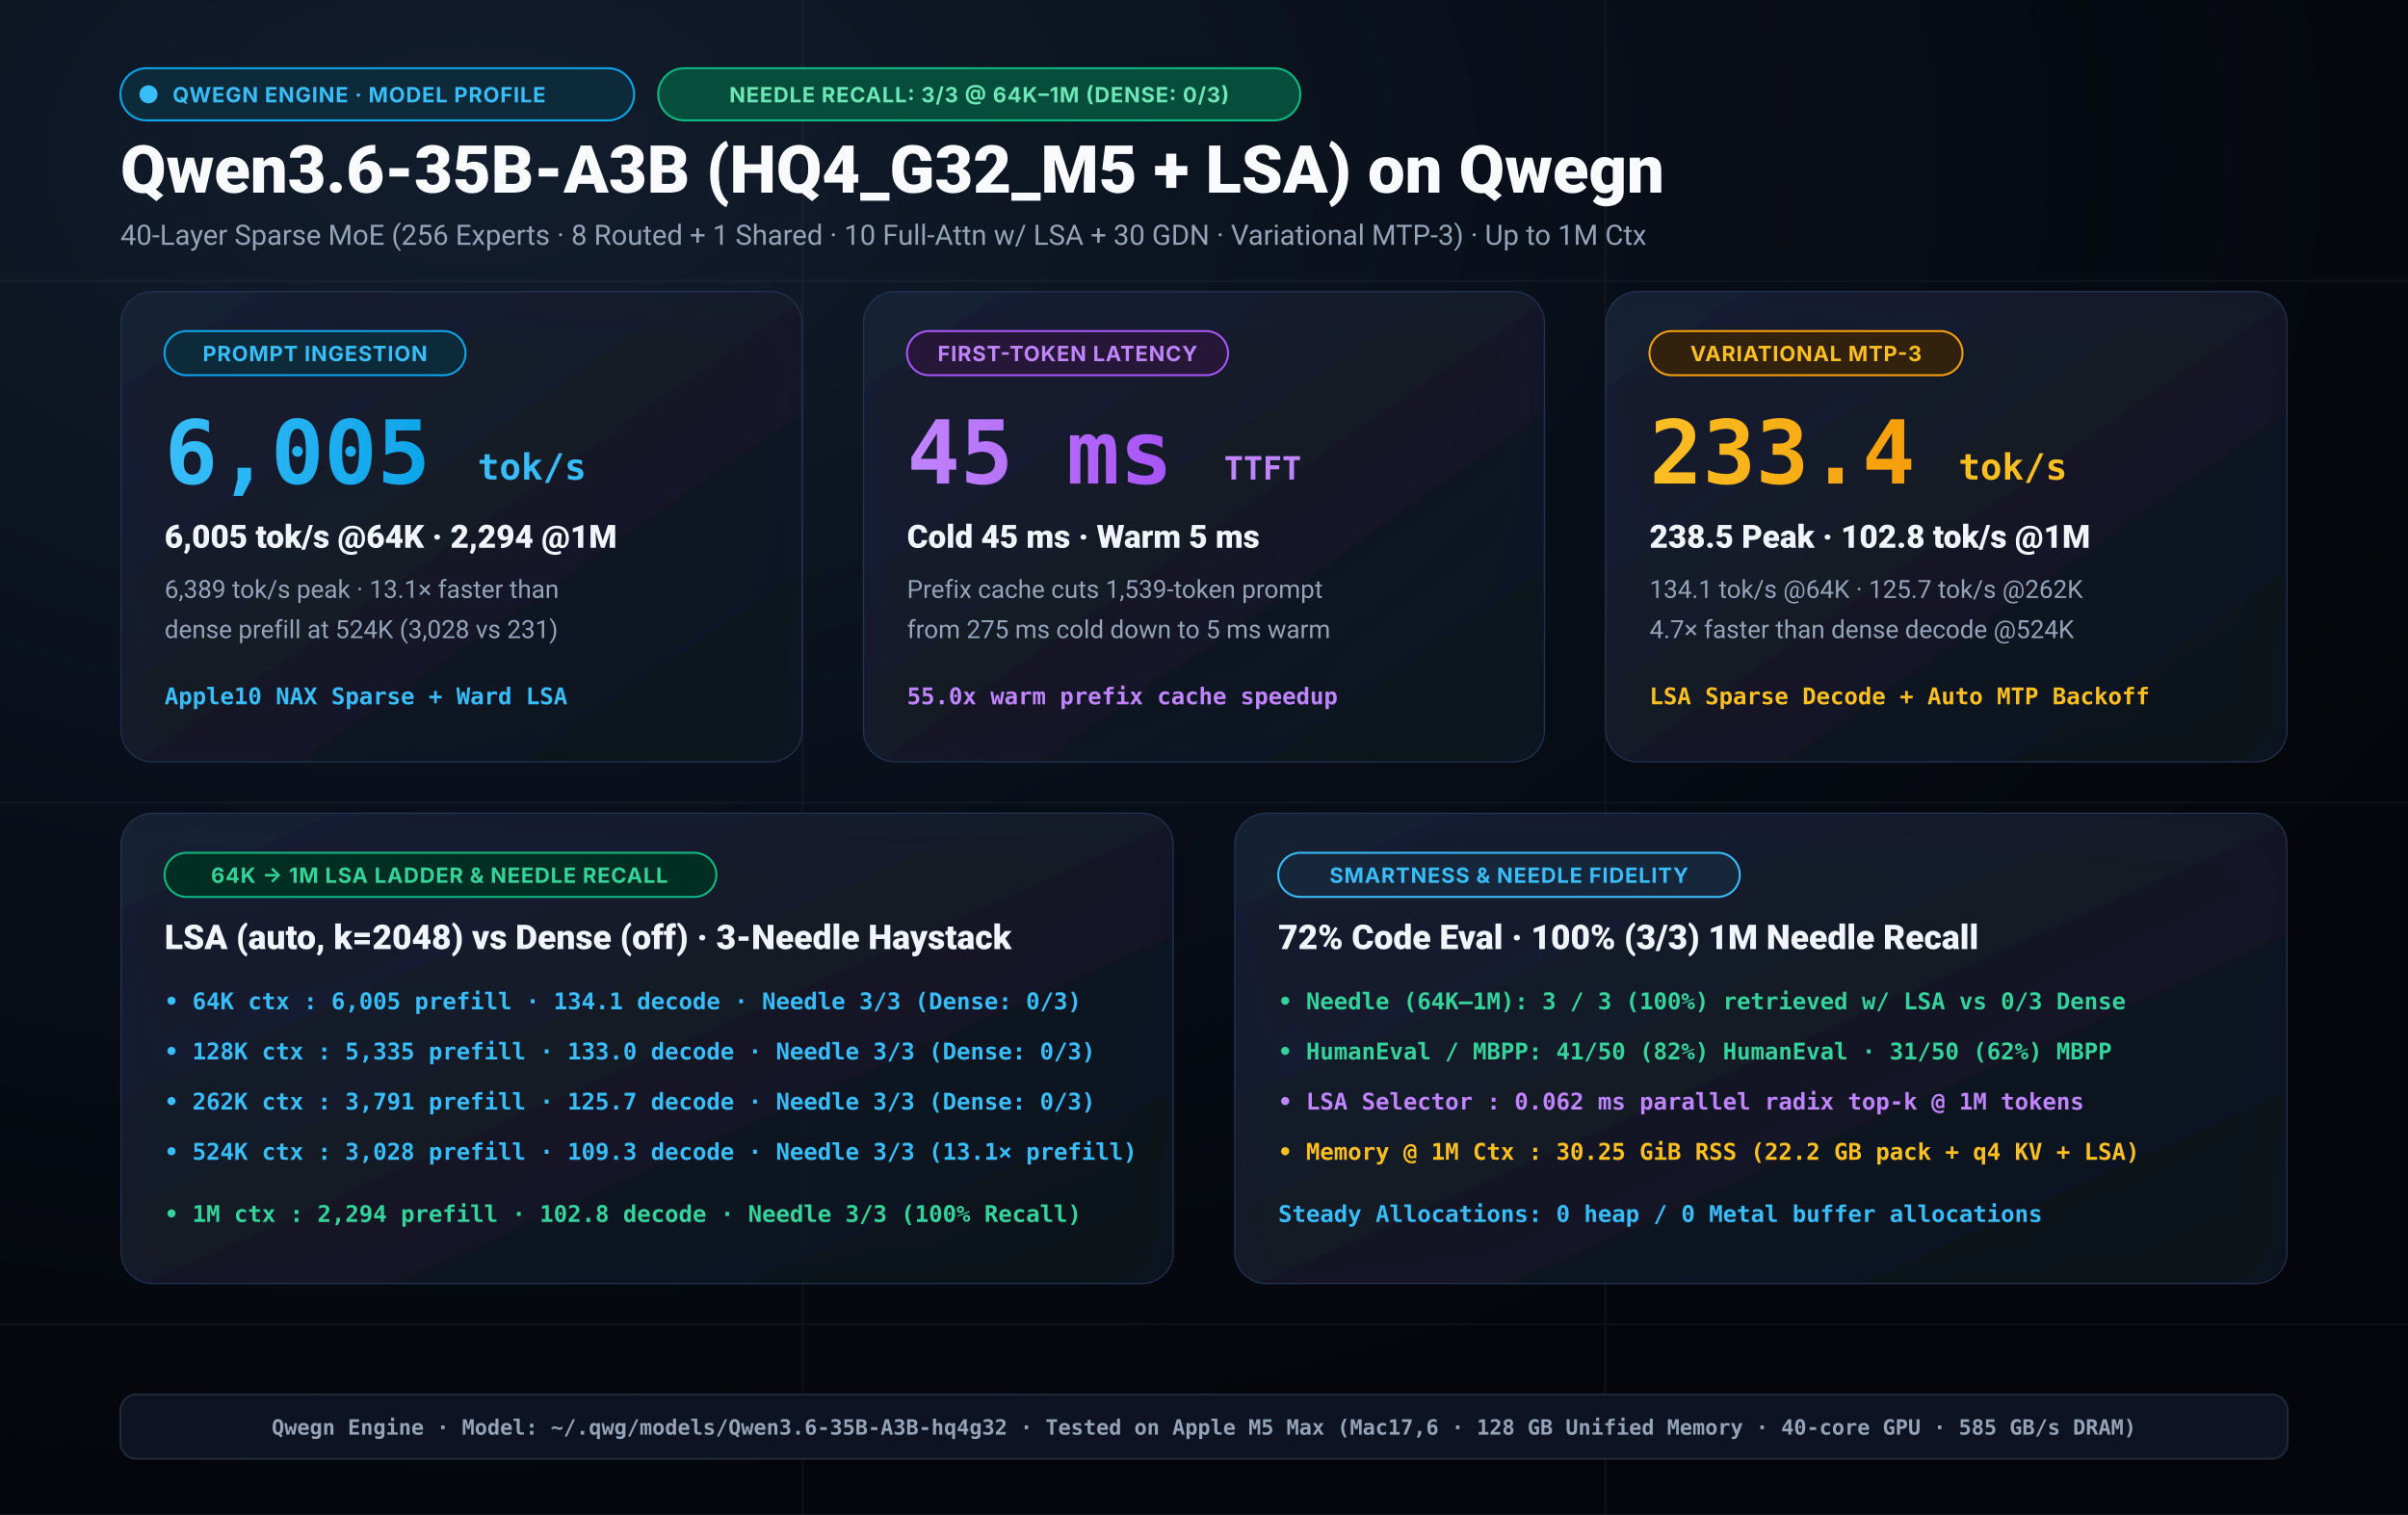
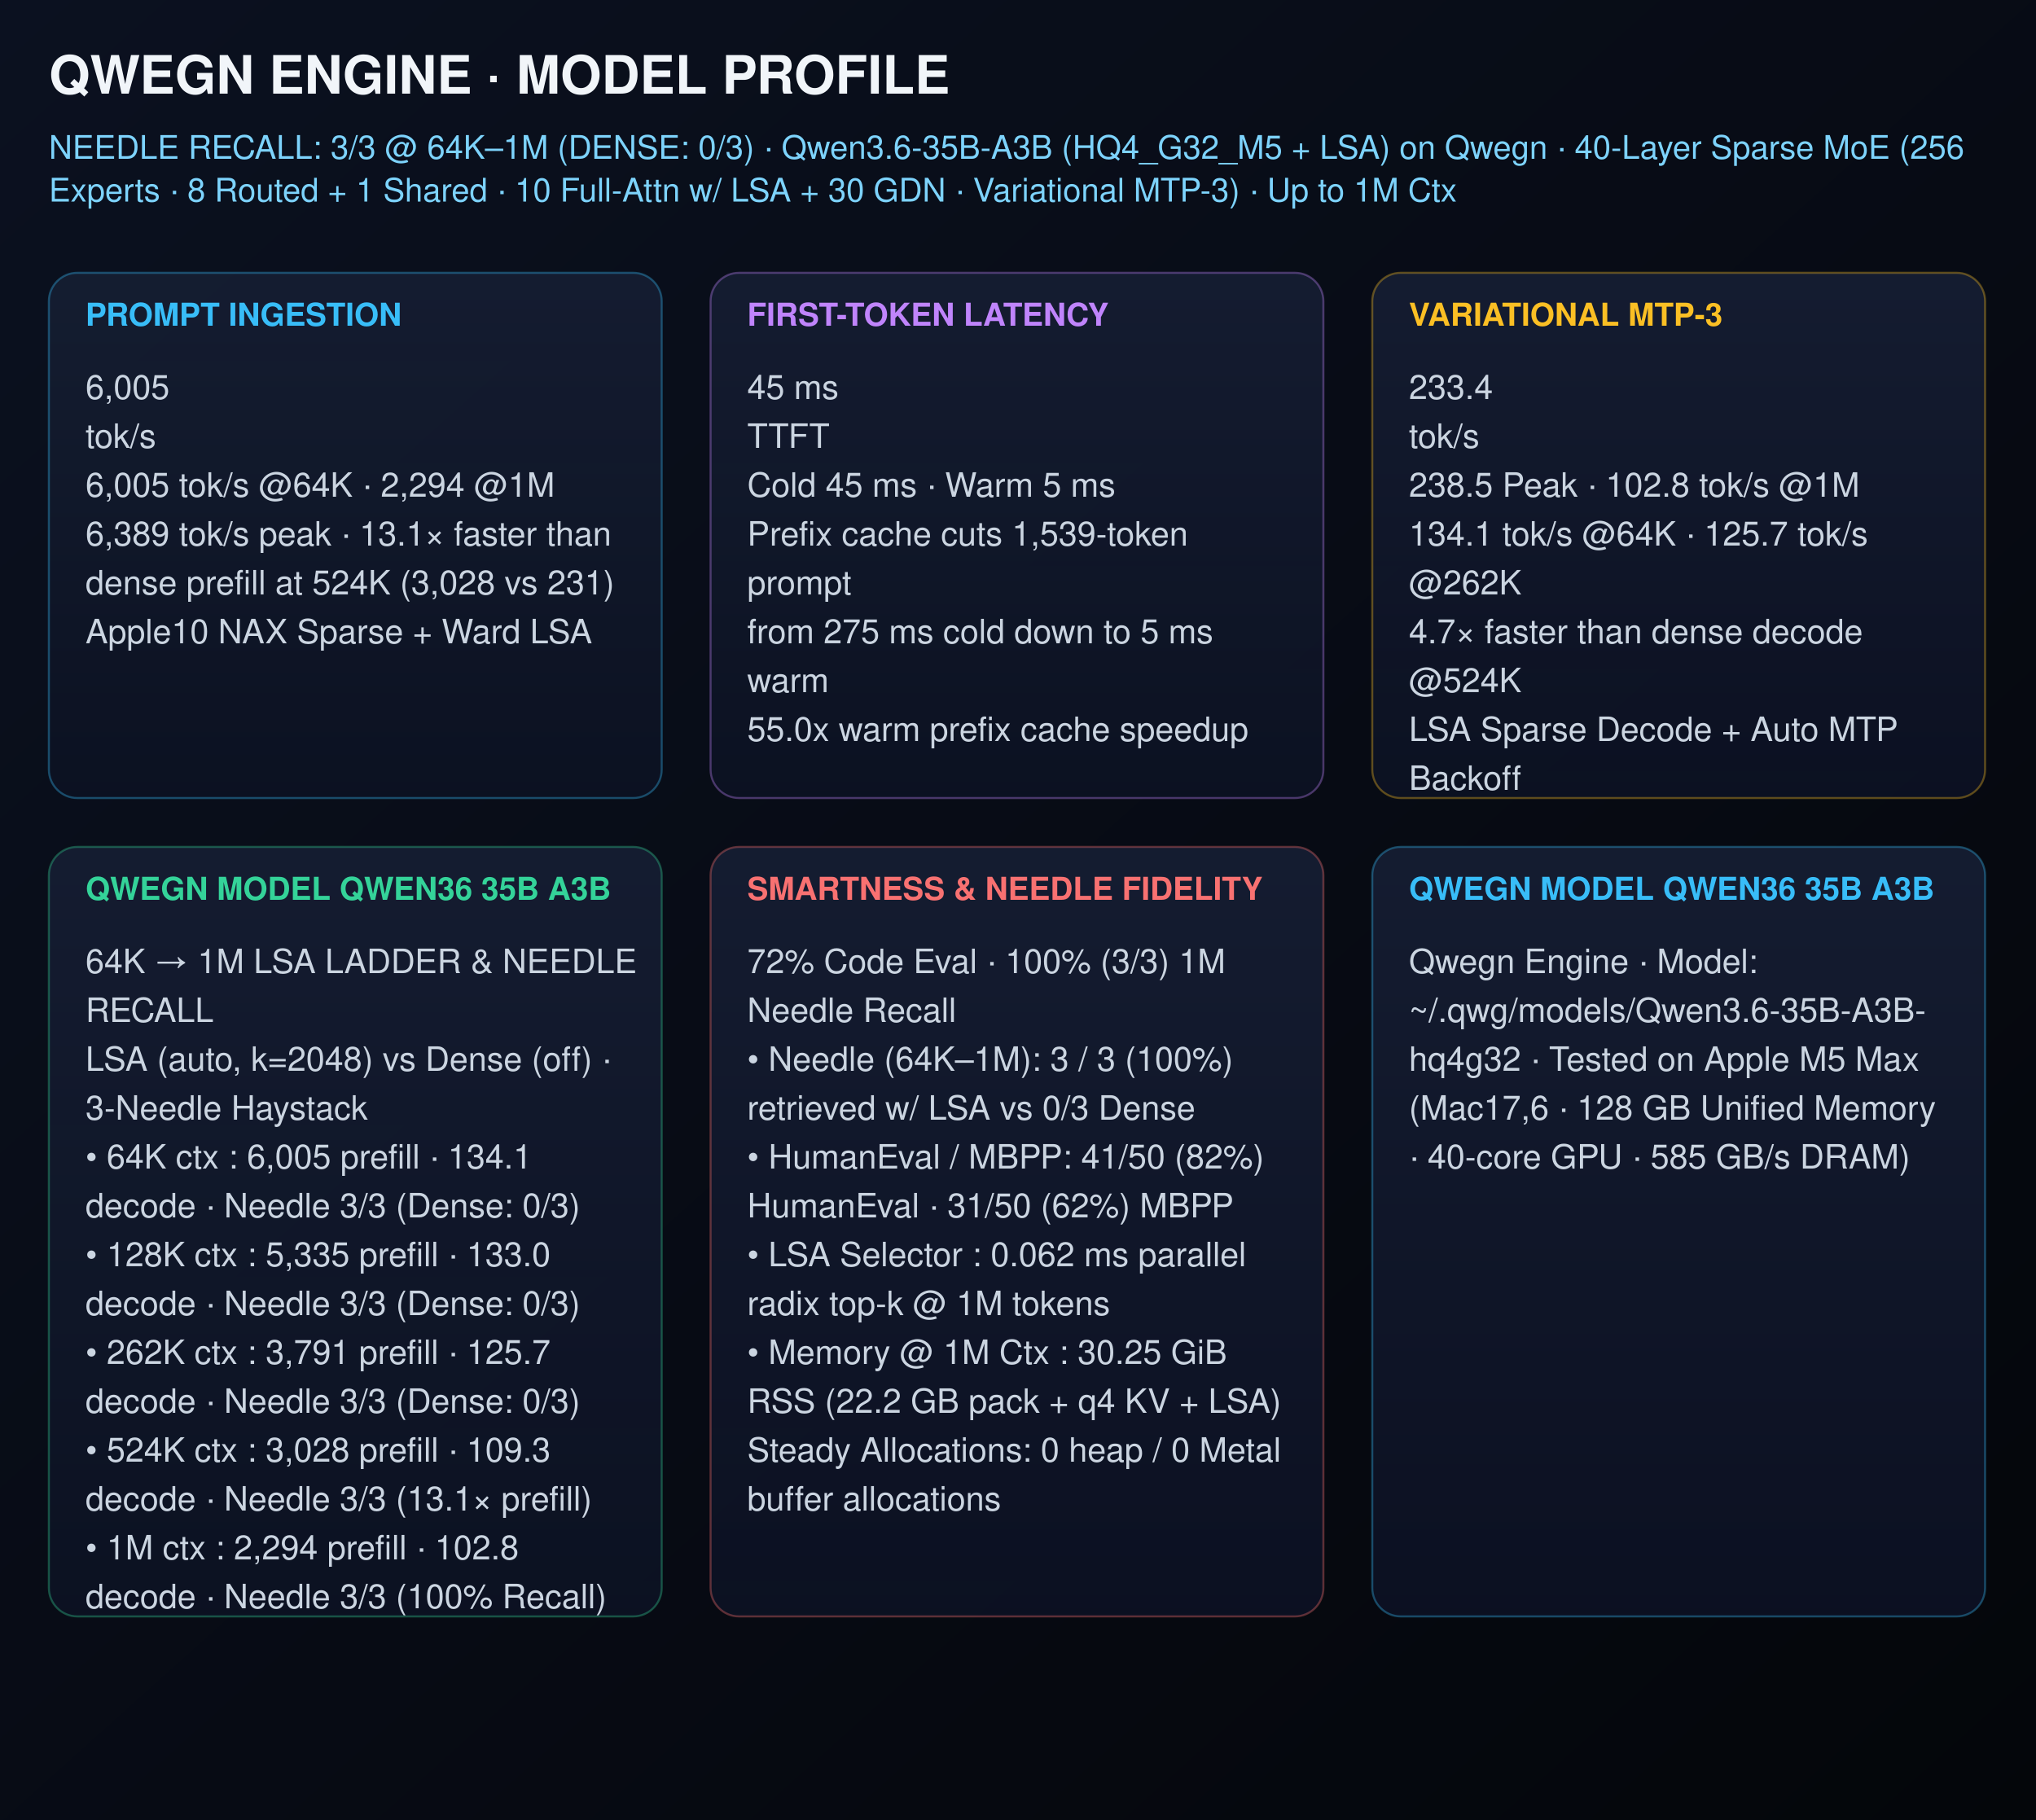
- <svg xmlns="http://www.w3.org/2000/svg" viewBox="0 0 1200 755" width="720" height="453">
+ <svg xmlns="http://www.w3.org/2000/svg" viewBox="0 0 1000 894" width="1000" height="894">
  <defs>
-     <radialGradient id="bgGlow" cx="20%" cy="10%" r="90%">
-       <stop offset="0%" stop-color="#121d2d" />
-       <stop offset="55%" stop-color="#080e18" />
-       <stop offset="100%" stop-color="#04060b" />
-     </radialGradient>
-     <linearGradient id="cardGrad" x1="0%" y1="0%" x2="100%" y2="100%">
-       <stop offset="0%" stop-color="#192136" stop-opacity="0.92" />
-       <stop offset="100%" stop-color="#0d1220" stop-opacity="0.78" />
+     <linearGradient id="bg" x1="0%" y1="0%" x2="100%" y2="100%">
+       <stop offset="0%" stop-color="#0b1120" />
+       <stop offset="100%" stop-color="#04060a" />
    </linearGradient>
-     <linearGradient id="cyanGrad" x1="0%" y1="0%" x2="100%" y2="0%">
-       <stop offset="0%" stop-color="#38bdf8" />
-       <stop offset="100%" stop-color="#0ea5e9" />
+     <linearGradient id="card" x1="0%" y1="0%" x2="0%" y2="100%">
+       <stop offset="0%" stop-color="#151d31" stop-opacity="0.97" />
+       <stop offset="100%" stop-color="#0c1122" stop-opacity="0.95" />
    </linearGradient>
-     <linearGradient id="purpleGrad" x1="0%" y1="0%" x2="100%" y2="0%">
-       <stop offset="0%" stop-color="#c084fc" />
-       <stop offset="100%" stop-color="#a855f7" />
-     </linearGradient>
-     <linearGradient id="amberGrad" x1="0%" y1="0%" x2="100%" y2="0%">
-       <stop offset="0%" stop-color="#fbbf24" />
-       <stop offset="100%" stop-color="#f59e0b" />
-     </linearGradient>
-     <linearGradient id="emeraldGrad" x1="0%" y1="0%" x2="100%" y2="0%">
-       <stop offset="0%" stop-color="#34d399" />
-       <stop offset="100%" stop-color="#10b981" />
-     </linearGradient>
-     <linearGradient id="roseGrad" x1="0%" y1="0%" x2="100%" y2="0%">
-       <stop offset="0%" stop-color="#fb7185" />
-       <stop offset="100%" stop-color="#e11d48" />
-     </linearGradient>
-     <linearGradient id="slateGrad" x1="0%" y1="0%" x2="100%" y2="0%">
-       <stop offset="0%" stop-color="#475569" />
-       <stop offset="100%" stop-color="#64748b" />
-     </linearGradient>
-     <filter id="shadow" x="-4%" y="-4%" width="108%" height="112%">
-       <feDropShadow dx="0" dy="10" stdDeviation="12" flood-color="#000000" flood-opacity="0.5" />
-     </filter>
-     <clipPath id="clipCard340">
-       <rect x="0" y="0" width="340" height="235" rx="16" />
-     </clipPath>
-     <clipPath id="clipCard525">
-       <rect x="0" y="0" width="525" height="235" rx="16" />
-     </clipPath>
  </defs>
-   <style>
-     .title { font-family: -apple-system, BlinkMacSystemFont, "SF Pro Display", "Segoe UI", Roboto, sans-serif; font-weight: 800; }
-     .subtitle { font-family: -apple-system, BlinkMacSystemFont, "SF Pro Text", "Segoe UI", Roboto, sans-serif; font-weight: 400; }
-     .mono { font-family: "SF Mono", Menlo, Consolas, monospace; font-weight: 600; }
-     .badge { font-family: -apple-system, BlinkMacSystemFont, "SF Pro Text", sans-serif; font-weight: 700; font-size: 10.5px; letter-spacing: 0.4px; text-transform: uppercase; }
-     .card { stroke: #223352; stroke-width: 1.25; rx: 16; }
-   </style>
-   <rect width="1200" height="755" fill="url(#bgGlow)" />
-   <g opacity="0.04" stroke="#ffffff" stroke-width="1">
-     <line x1="0" y1="140" x2="1200" y2="140" />
-     <line x1="0" y1="400" x2="1200" y2="400" />
-     <line x1="0" y1="660" x2="1200" y2="660" />
-     <line x1="400" y1="0" x2="400" y2="755" />
-     <line x1="800" y1="0" x2="800" y2="755" />
-   </g>
-   <g transform="translate(60, 34)">
-     <rect x="0" y="0" width="256" height="26" rx="13" fill="#0c2a3a" stroke="#0ea5e9" stroke-width="1" />
-     <circle cx="14" cy="13" r="4.5" fill="#38bdf8" />
-     <text x="26" y="17" fill="#38bdf8" class="badge">QWEGN ENGINE · MODEL PROFILE</text>
-     <rect x="268" y="0" width="320" height="26" rx="13" fill="#064e3b" stroke="#10b981" stroke-width="1" />
-     <text x="428" y="17" text-anchor="middle" fill="#6ee7b7" class="badge">NEEDLE RECALL: 3/3 @ 64K–1M (DENSE: 0/3)</text>
-     <text x="0" y="62" fill="#f8fafc" class="title" font-size="33">Qwen3.6-35B-A3B (HQ4_G32_M5 + LSA) on Qwegn</text>
-     <text x="0" y="88" fill="#94a3b8" class="subtitle" font-size="14">40-Layer Sparse MoE (256 Experts · 8 Routed + 1 Shared · 10 Full-Attn w/ LSA + 30 GDN · Variational MTP-3) · Up to 1M Ctx</text>
-   </g>
-   <g transform="translate(60, 145)" filter="url(#shadow)" clip-path="url(#clipCard340)">
-     <rect width="340" height="235" fill="url(#cardGrad)" class="card" />
-     <rect x="22" y="20" width="150" height="22" rx="11" fill="#0c2a3a" stroke="#0ea5e9" stroke-width="1" />
-     <text x="97" y="35" text-anchor="middle" fill="#38bdf8" class="badge">PROMPT INGESTION</text>
-     <text x="22" y="96" fill="url(#cyanGrad)" class="title mono" font-size="44">6,005</text>
-     <text x="178" y="94" fill="#38bdf8" class="title mono" font-size="18">tok/s</text>
-     <text x="22" y="128" fill="#f1f5f9" class="title" font-size="16">6,005 tok/s @64K · 2,294 @1M</text>
-     <text x="22" y="153" fill="#94a3b8" class="subtitle" font-size="12.5">6,389 tok/s peak · 13.1× faster than</text>
-     <text x="22" y="173" fill="#94a3b8" class="subtitle" font-size="12.5">dense prefill at 524K (3,028 vs 231)</text>
-     <text x="22" y="206" fill="#38bdf8" class="mono" font-size="11.5">Apple10 NAX Sparse + Ward LSA</text>
-   </g>
-   <g transform="translate(430, 145)" filter="url(#shadow)" clip-path="url(#clipCard340)">
-     <rect width="340" height="235" fill="url(#cardGrad)" class="card" />
-     <rect x="22" y="20" width="160" height="22" rx="11" fill="#281638" stroke="#a855f7" stroke-width="1" />
-     <text x="102" y="35" text-anchor="middle" fill="#c084fc" class="badge">FIRST-TOKEN LATENCY</text>
-     <text x="22" y="96" fill="url(#purpleGrad)" class="title mono" font-size="44">45 ms</text>
-     <text x="180" y="94" fill="#c084fc" class="title mono" font-size="16">TTFT</text>
-     <text x="22" y="128" fill="#f1f5f9" class="title" font-size="16">Cold 45 ms · Warm 5 ms</text>
-     <text x="22" y="153" fill="#94a3b8" class="subtitle" font-size="12.5">Prefix cache cuts 1,539-token prompt</text>
-     <text x="22" y="173" fill="#94a3b8" class="subtitle" font-size="12.5">from 275 ms cold down to 5 ms warm</text>
-     <text x="22" y="206" fill="#c084fc" class="mono" font-size="11.5">55.0x warm prefix cache speedup</text>
-   </g>
-   <g transform="translate(800, 145)" filter="url(#shadow)" clip-path="url(#clipCard340)">
-     <rect width="340" height="235" fill="url(#cardGrad)" class="card" />
-     <rect x="22" y="20" width="156" height="22" rx="11" fill="#33230c" stroke="#f59e0b" stroke-width="1" />
-     <text x="100" y="35" text-anchor="middle" fill="#fbbf24" class="badge">VARIATIONAL MTP-3</text>
-     <text x="22" y="96" fill="url(#amberGrad)" class="title mono" font-size="44">233.4</text>
-     <text x="176" y="94" fill="#fbbf24" class="title mono" font-size="18">tok/s</text>
-     <text x="22" y="128" fill="#f1f5f9" class="title" font-size="16">238.5 Peak · 102.8 tok/s @1M</text>
-     <text x="22" y="153" fill="#94a3b8" class="subtitle" font-size="12.5">134.1 tok/s @64K · 125.7 tok/s @262K</text>
-     <text x="22" y="173" fill="#94a3b8" class="subtitle" font-size="12.5">4.7× faster than dense decode @524K</text>
-     <text x="22" y="206" fill="#fbbf24" class="mono" font-size="11.5">LSA Sparse Decode + Auto MTP Backoff</text>
-   </g>
-   <g transform="translate(60, 405)" filter="url(#shadow)" clip-path="url(#clipCard525)">
-     <rect width="525" height="235" fill="url(#cardGrad)" class="card" />
-     <rect x="22" y="20" width="275" height="22" rx="11" fill="#062e22" stroke="#10b981" stroke-width="1" />
-     <text x="159" y="35" text-anchor="middle" fill="#34d399" class="badge">64K → 1M LSA LADDER &amp; NEEDLE RECALL</text>
-     <text x="22" y="68" fill="#f1f5f9" class="title" font-size="17">LSA (auto, k=2048) vs Dense (off) · 3-Needle Haystack</text>
-     <text x="22" y="98" fill="#38bdf8" class="mono" font-size="11.5">• 64K  ctx : 6,005 prefill · 134.1 decode · Needle 3/3 (Dense: 0/3)</text>
-     <text x="22" y="123" fill="#38bdf8" class="mono" font-size="11.5">• 128K ctx : 5,335 prefill · 133.0 decode · Needle 3/3 (Dense: 0/3)</text>
-     <text x="22" y="148" fill="#38bdf8" class="mono" font-size="11.5">• 262K ctx : 3,791 prefill · 125.7 decode · Needle 3/3 (Dense: 0/3)</text>
-     <text x="22" y="173" fill="#38bdf8" class="mono" font-size="11.5">• 524K ctx : 3,028 prefill · 109.3 decode · Needle 3/3 (13.1× prefill)</text>
-     <text x="22" y="204" fill="#34d399" class="mono" font-size="11.5">• 1M   ctx : 2,294 prefill · 102.8 decode · Needle 3/3 (100% Recall)</text>
-   </g>
-   <g transform="translate(615, 405)" filter="url(#shadow)" clip-path="url(#clipCard525)">
-     <rect width="525" height="235" fill="url(#cardGrad)" class="card" />
-     <rect x="22" y="20" width="230" height="22" rx="11" fill="#17253b" stroke="#38bdf8" stroke-width="1" />
-     <text x="137" y="35" text-anchor="middle" fill="#38bdf8" class="badge">SMARTNESS &amp; NEEDLE FIDELITY</text>
-     <text x="22" y="68" fill="#f1f5f9" class="title" font-size="17">72% Code Eval · 100% (3/3) 1M Needle Recall</text>
-     <text x="22" y="98" fill="#34d399" class="mono" font-size="11.5">• Needle (64K–1M): 3 / 3 (100%) retrieved w/ LSA vs 0/3 Dense</text>
-     <text x="22" y="123" fill="#34d399" class="mono" font-size="11.5">• HumanEval / MBPP: 41/50 (82%) HumanEval · 31/50 (62%) MBPP</text>
-     <text x="22" y="148" fill="#c084fc" class="mono" font-size="11.5">• LSA Selector    : 0.062 ms parallel radix top-k @ 1M tokens</text>
-     <text x="22" y="173" fill="#fbbf24" class="mono" font-size="11.5">• Memory @ 1M Ctx : 30.25 GiB RSS (22.2 GB pack + q4 KV + LSA)</text>
-     <text x="22" y="204" fill="#38bdf8" class="mono" font-size="11.5">Steady Allocations: 0 heap / 0 Metal buffer allocations</text>
-   </g>
-   <g transform="translate(60, 695)">
-     <rect x="0" y="0" width="1080" height="32" rx="8" fill="#0d1322" stroke="#1e293b" stroke-width="1" />
-     <text x="540" y="20" text-anchor="middle" fill="#94a3b8" class="mono" font-size="10.5">Qwegn Engine · Model: ~/.qwg/models/Qwen3.6-35B-A3B-hq4g32 · Tested on Apple M5 Max (Mac17,6 · 128 GB Unified Memory · 40-core GPU · 585 GB/s DRAM)</text>
-   </g>
+   <rect width="1000" height="894" fill="url(#bg)" />
+   <text x="24" y="46" font-family="Helvetica Neue,Helvetica,Arial" font-size="26" font-weight="bold" fill="#f1f5f9">QWEGN ENGINE · MODEL PROFILE</text>
+   <text x="24" y="78" font-family="Helvetica,Arial" font-size="16" fill="#7dd3fc">NEEDLE RECALL: 3/3 @ 64K–1M (DENSE: 0/3) · Qwen3.6-35B-A3B (HQ4_G32_M5 + LSA) on Qwegn · 40-Layer Sparse MoE (256</text>
+   <text x="24" y="99" font-family="Helvetica,Arial" font-size="16" fill="#7dd3fc">Experts · 8 Routed + 1 Shared · 10 Full-Attn w/ LSA + 30 GDN · Variational MTP-3) · Up to 1M Ctx</text>
+   <rect x="24" y="134" width="301" height="258" rx="14" fill="url(#card)" stroke="#38bdf8" stroke-opacity="0.35" />
+   <text x="42" y="160" font-family="Helvetica,Arial" font-size="15.5" font-weight="bold" fill="#38bdf8">PROMPT INGESTION</text>
+   <text x="42" y="196" font-family="Helvetica,Arial" font-size="16.5" fill="#cbd5e1">6,005</text>
+   <text x="42" y="220" font-family="Helvetica,Arial" font-size="16.5" fill="#cbd5e1">tok/s</text>
+   <text x="42" y="244" font-family="Helvetica,Arial" font-size="16.5" fill="#cbd5e1">6,005 tok/s @64K · 2,294 @1M</text>
+   <text x="42" y="268" font-family="Helvetica,Arial" font-size="16.5" fill="#cbd5e1">6,389 tok/s peak · 13.1× faster than</text>
+   <text x="42" y="292" font-family="Helvetica,Arial" font-size="16.5" fill="#cbd5e1">dense prefill at 524K (3,028 vs 231)</text>
+   <text x="42" y="316" font-family="Helvetica,Arial" font-size="16.5" fill="#cbd5e1">Apple10 NAX Sparse + Ward LSA</text>
+   <rect x="349" y="134" width="301" height="258" rx="14" fill="url(#card)" stroke="#c084fc" stroke-opacity="0.35" />
+   <text x="367" y="160" font-family="Helvetica,Arial" font-size="15.5" font-weight="bold" fill="#c084fc">FIRST-TOKEN LATENCY</text>
+   <text x="367" y="196" font-family="Helvetica,Arial" font-size="16.5" fill="#cbd5e1">45 ms</text>
+   <text x="367" y="220" font-family="Helvetica,Arial" font-size="16.5" fill="#cbd5e1">TTFT</text>
+   <text x="367" y="244" font-family="Helvetica,Arial" font-size="16.5" fill="#cbd5e1">Cold 45 ms · Warm 5 ms</text>
+   <text x="367" y="268" font-family="Helvetica,Arial" font-size="16.5" fill="#cbd5e1">Prefix cache cuts 1,539-token</text>
+   <text x="367" y="292" font-family="Helvetica,Arial" font-size="16.5" fill="#cbd5e1">prompt</text>
+   <text x="367" y="316" font-family="Helvetica,Arial" font-size="16.5" fill="#cbd5e1">from 275 ms cold down to 5 ms</text>
+   <text x="367" y="340" font-family="Helvetica,Arial" font-size="16.5" fill="#cbd5e1">warm</text>
+   <text x="367" y="364" font-family="Helvetica,Arial" font-size="16.5" fill="#cbd5e1">55.0x warm prefix cache speedup</text>
+   <rect x="674" y="134" width="301" height="258" rx="14" fill="url(#card)" stroke="#fbbf24" stroke-opacity="0.35" />
+   <text x="692" y="160" font-family="Helvetica,Arial" font-size="15.5" font-weight="bold" fill="#fbbf24">VARIATIONAL MTP-3</text>
+   <text x="692" y="196" font-family="Helvetica,Arial" font-size="16.5" fill="#cbd5e1">233.4</text>
+   <text x="692" y="220" font-family="Helvetica,Arial" font-size="16.5" fill="#cbd5e1">tok/s</text>
+   <text x="692" y="244" font-family="Helvetica,Arial" font-size="16.5" fill="#cbd5e1">238.5 Peak · 102.8 tok/s @1M</text>
+   <text x="692" y="268" font-family="Helvetica,Arial" font-size="16.5" fill="#cbd5e1">134.1 tok/s @64K · 125.7 tok/s</text>
+   <text x="692" y="292" font-family="Helvetica,Arial" font-size="16.5" fill="#cbd5e1">@262K</text>
+   <text x="692" y="316" font-family="Helvetica,Arial" font-size="16.5" fill="#cbd5e1">4.7× faster than dense decode</text>
+   <text x="692" y="340" font-family="Helvetica,Arial" font-size="16.5" fill="#cbd5e1">@524K</text>
+   <text x="692" y="364" font-family="Helvetica,Arial" font-size="16.5" fill="#cbd5e1">LSA Sparse Decode + Auto MTP</text>
+   <text x="692" y="388" font-family="Helvetica,Arial" font-size="16.5" fill="#cbd5e1">Backoff</text>
+   <rect x="24" y="416" width="301" height="378" rx="14" fill="url(#card)" stroke="#34d399" stroke-opacity="0.35" />
+   <text x="42" y="442" font-family="Helvetica,Arial" font-size="15.5" font-weight="bold" fill="#34d399">QWEGN MODEL QWEN36 35B A3B</text>
+   <text x="42" y="478" font-family="Helvetica,Arial" font-size="16.5" fill="#cbd5e1">64K → 1M LSA LADDER &amp; NEEDLE</text>
+   <text x="42" y="502" font-family="Helvetica,Arial" font-size="16.5" fill="#cbd5e1">RECALL</text>
+   <text x="42" y="526" font-family="Helvetica,Arial" font-size="16.5" fill="#cbd5e1">LSA (auto, k=2048) vs Dense (off) ·</text>
+   <text x="42" y="550" font-family="Helvetica,Arial" font-size="16.5" fill="#cbd5e1">3-Needle Haystack</text>
+   <text x="42" y="574" font-family="Helvetica,Arial" font-size="16.5" fill="#cbd5e1">• 64K ctx : 6,005 prefill · 134.1</text>
+   <text x="42" y="598" font-family="Helvetica,Arial" font-size="16.5" fill="#cbd5e1">decode · Needle 3/3 (Dense: 0/3)</text>
+   <text x="42" y="622" font-family="Helvetica,Arial" font-size="16.5" fill="#cbd5e1">• 128K ctx : 5,335 prefill · 133.0</text>
+   <text x="42" y="646" font-family="Helvetica,Arial" font-size="16.5" fill="#cbd5e1">decode · Needle 3/3 (Dense: 0/3)</text>
+   <text x="42" y="670" font-family="Helvetica,Arial" font-size="16.5" fill="#cbd5e1">• 262K ctx : 3,791 prefill · 125.7</text>
+   <text x="42" y="694" font-family="Helvetica,Arial" font-size="16.5" fill="#cbd5e1">decode · Needle 3/3 (Dense: 0/3)</text>
+   <text x="42" y="718" font-family="Helvetica,Arial" font-size="16.5" fill="#cbd5e1">• 524K ctx : 3,028 prefill · 109.3</text>
+   <text x="42" y="742" font-family="Helvetica,Arial" font-size="16.5" fill="#cbd5e1">decode · Needle 3/3 (13.1× prefill)</text>
+   <text x="42" y="766" font-family="Helvetica,Arial" font-size="16.5" fill="#cbd5e1">• 1M ctx : 2,294 prefill · 102.8</text>
+   <text x="42" y="790" font-family="Helvetica,Arial" font-size="16.5" fill="#cbd5e1">decode · Needle 3/3 (100% Recall)</text>
+   <rect x="349" y="416" width="301" height="378" rx="14" fill="url(#card)" stroke="#f87171" stroke-opacity="0.35" />
+   <text x="367" y="442" font-family="Helvetica,Arial" font-size="15.5" font-weight="bold" fill="#f87171">SMARTNESS &amp; NEEDLE FIDELITY</text>
+   <text x="367" y="478" font-family="Helvetica,Arial" font-size="16.5" fill="#cbd5e1">72% Code Eval · 100% (3/3) 1M</text>
+   <text x="367" y="502" font-family="Helvetica,Arial" font-size="16.5" fill="#cbd5e1">Needle Recall</text>
+   <text x="367" y="526" font-family="Helvetica,Arial" font-size="16.5" fill="#cbd5e1">• Needle (64K–1M): 3 / 3 (100%)</text>
+   <text x="367" y="550" font-family="Helvetica,Arial" font-size="16.5" fill="#cbd5e1">retrieved w/ LSA vs 0/3 Dense</text>
+   <text x="367" y="574" font-family="Helvetica,Arial" font-size="16.5" fill="#cbd5e1">• HumanEval / MBPP: 41/50 (82%)</text>
+   <text x="367" y="598" font-family="Helvetica,Arial" font-size="16.5" fill="#cbd5e1">HumanEval · 31/50 (62%) MBPP</text>
+   <text x="367" y="622" font-family="Helvetica,Arial" font-size="16.5" fill="#cbd5e1">• LSA Selector : 0.062 ms parallel</text>
+   <text x="367" y="646" font-family="Helvetica,Arial" font-size="16.5" fill="#cbd5e1">radix top-k @ 1M tokens</text>
+   <text x="367" y="670" font-family="Helvetica,Arial" font-size="16.5" fill="#cbd5e1">• Memory @ 1M Ctx : 30.25 GiB</text>
+   <text x="367" y="694" font-family="Helvetica,Arial" font-size="16.5" fill="#cbd5e1">RSS (22.2 GB pack + q4 KV + LSA)</text>
+   <text x="367" y="718" font-family="Helvetica,Arial" font-size="16.5" fill="#cbd5e1">Steady Allocations: 0 heap / 0 Metal</text>
+   <text x="367" y="742" font-family="Helvetica,Arial" font-size="16.5" fill="#cbd5e1">buffer allocations</text>
+   <rect x="674" y="416" width="301" height="378" rx="14" fill="url(#card)" stroke="#38bdf8" stroke-opacity="0.35" />
+   <text x="692" y="442" font-family="Helvetica,Arial" font-size="15.5" font-weight="bold" fill="#38bdf8">QWEGN MODEL QWEN36 35B A3B</text>
+   <text x="692" y="478" font-family="Helvetica,Arial" font-size="16.5" fill="#cbd5e1">Qwegn Engine · Model:</text>
+   <text x="692" y="502" font-family="Helvetica,Arial" font-size="16.5" fill="#cbd5e1">~/.qwg/models/Qwen3.6-35B-A3B-</text>
+   <text x="692" y="526" font-family="Helvetica,Arial" font-size="16.5" fill="#cbd5e1">hq4g32 · Tested on Apple M5 Max</text>
+   <text x="692" y="550" font-family="Helvetica,Arial" font-size="16.5" fill="#cbd5e1">(Mac17,6 · 128 GB Unified Memory</text>
+   <text x="692" y="574" font-family="Helvetica,Arial" font-size="16.5" fill="#cbd5e1">· 40-core GPU · 585 GB/s DRAM)</text>
</svg>
